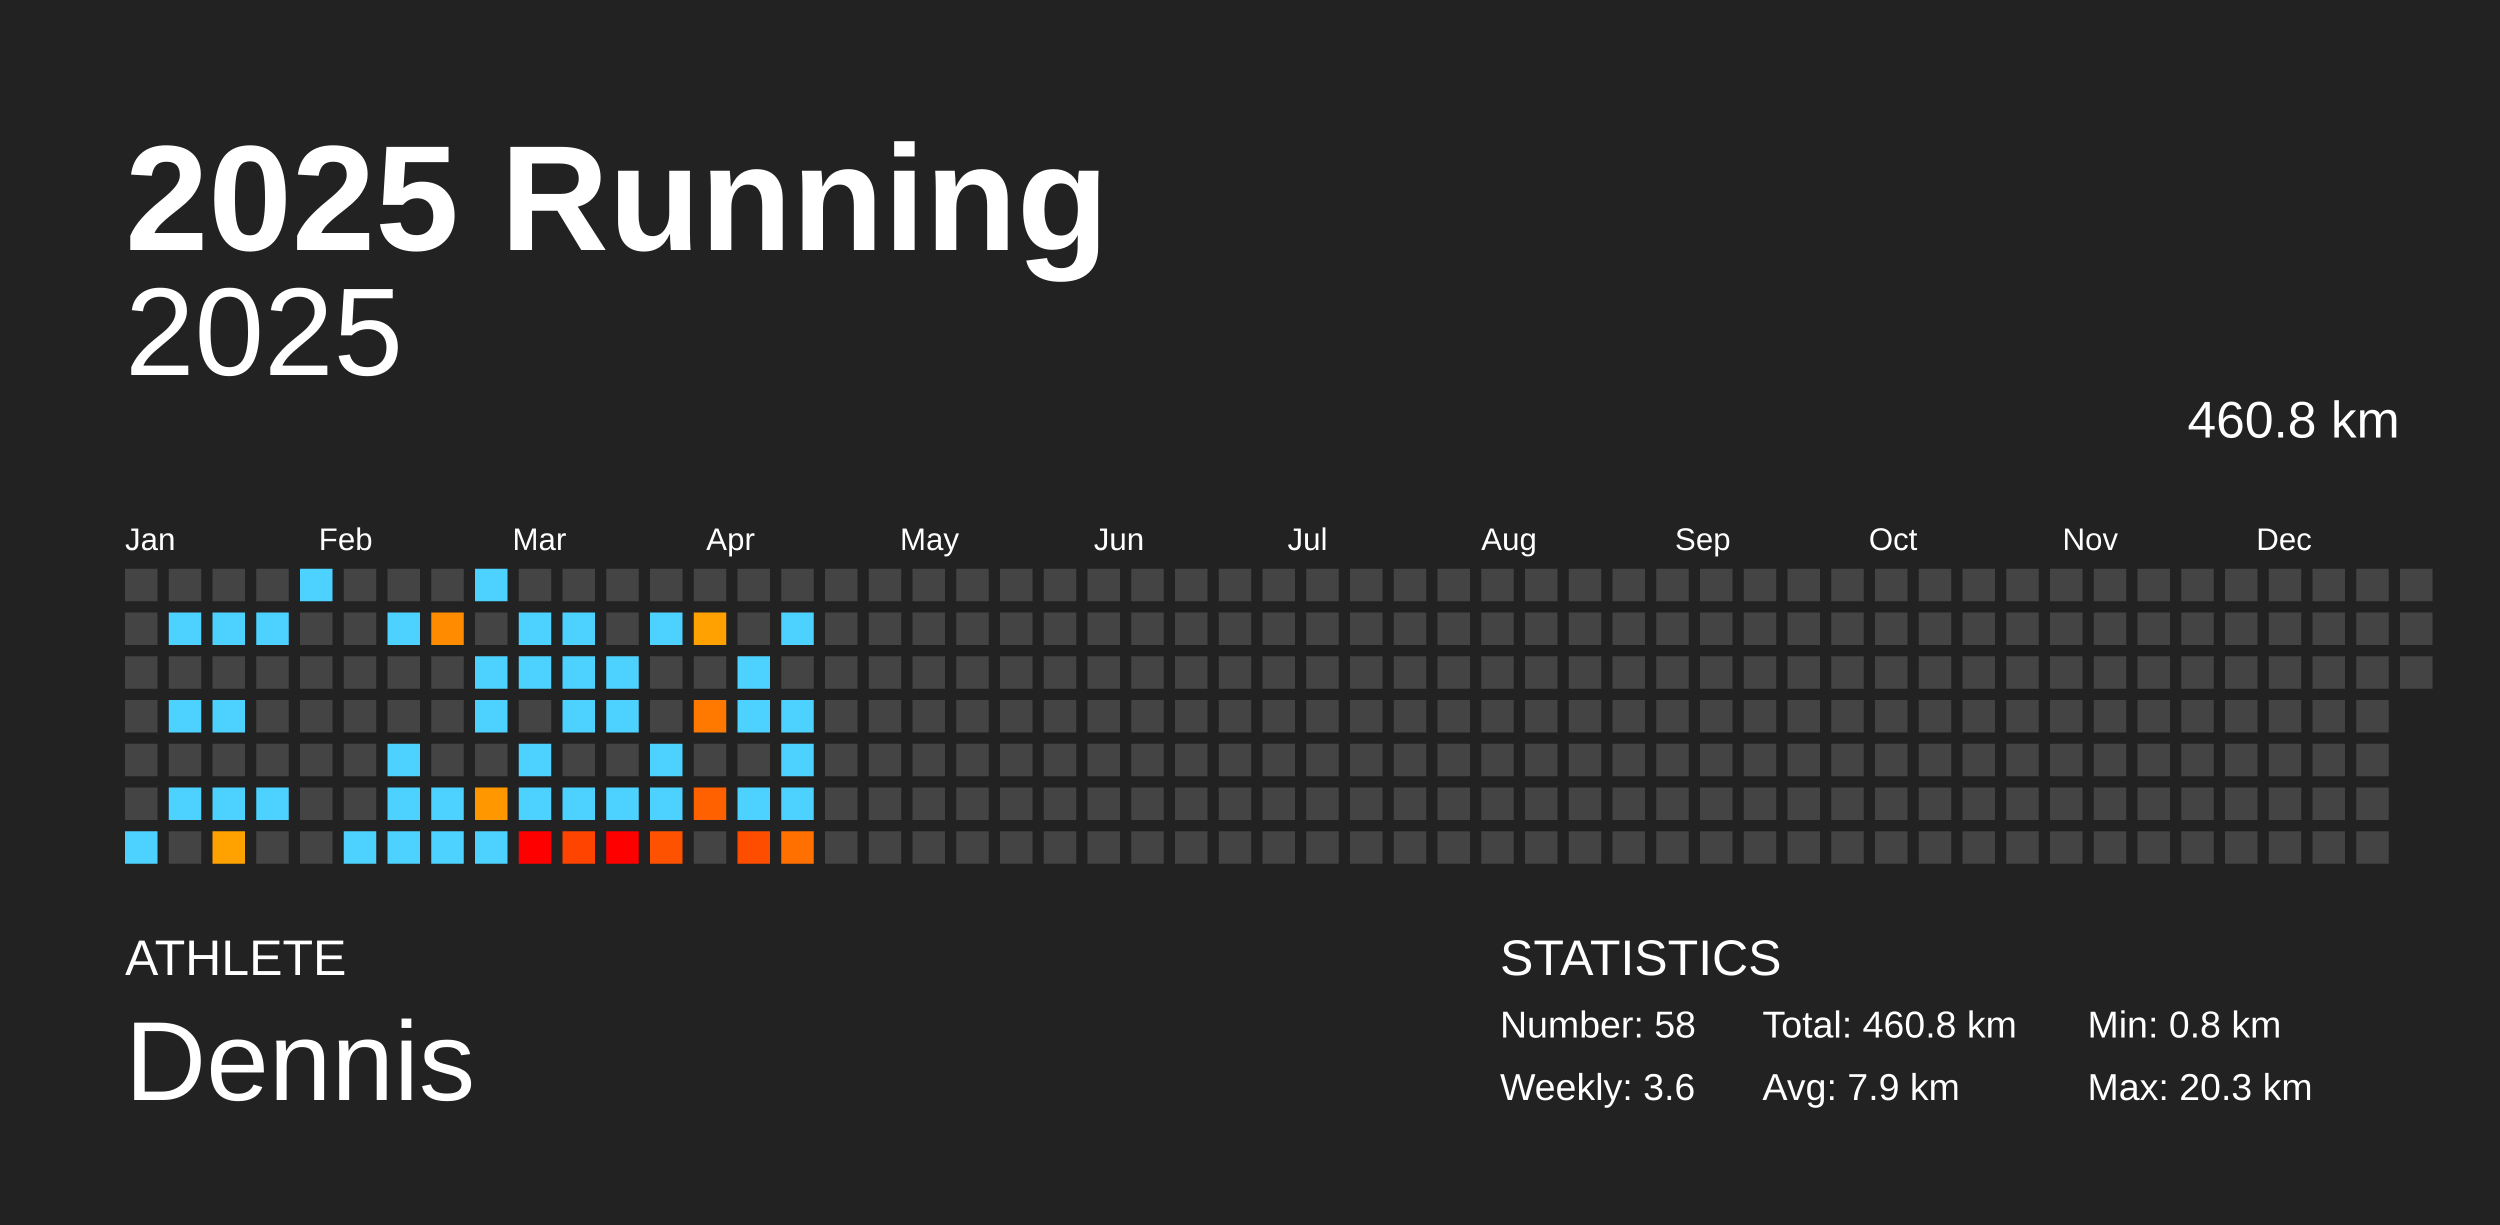
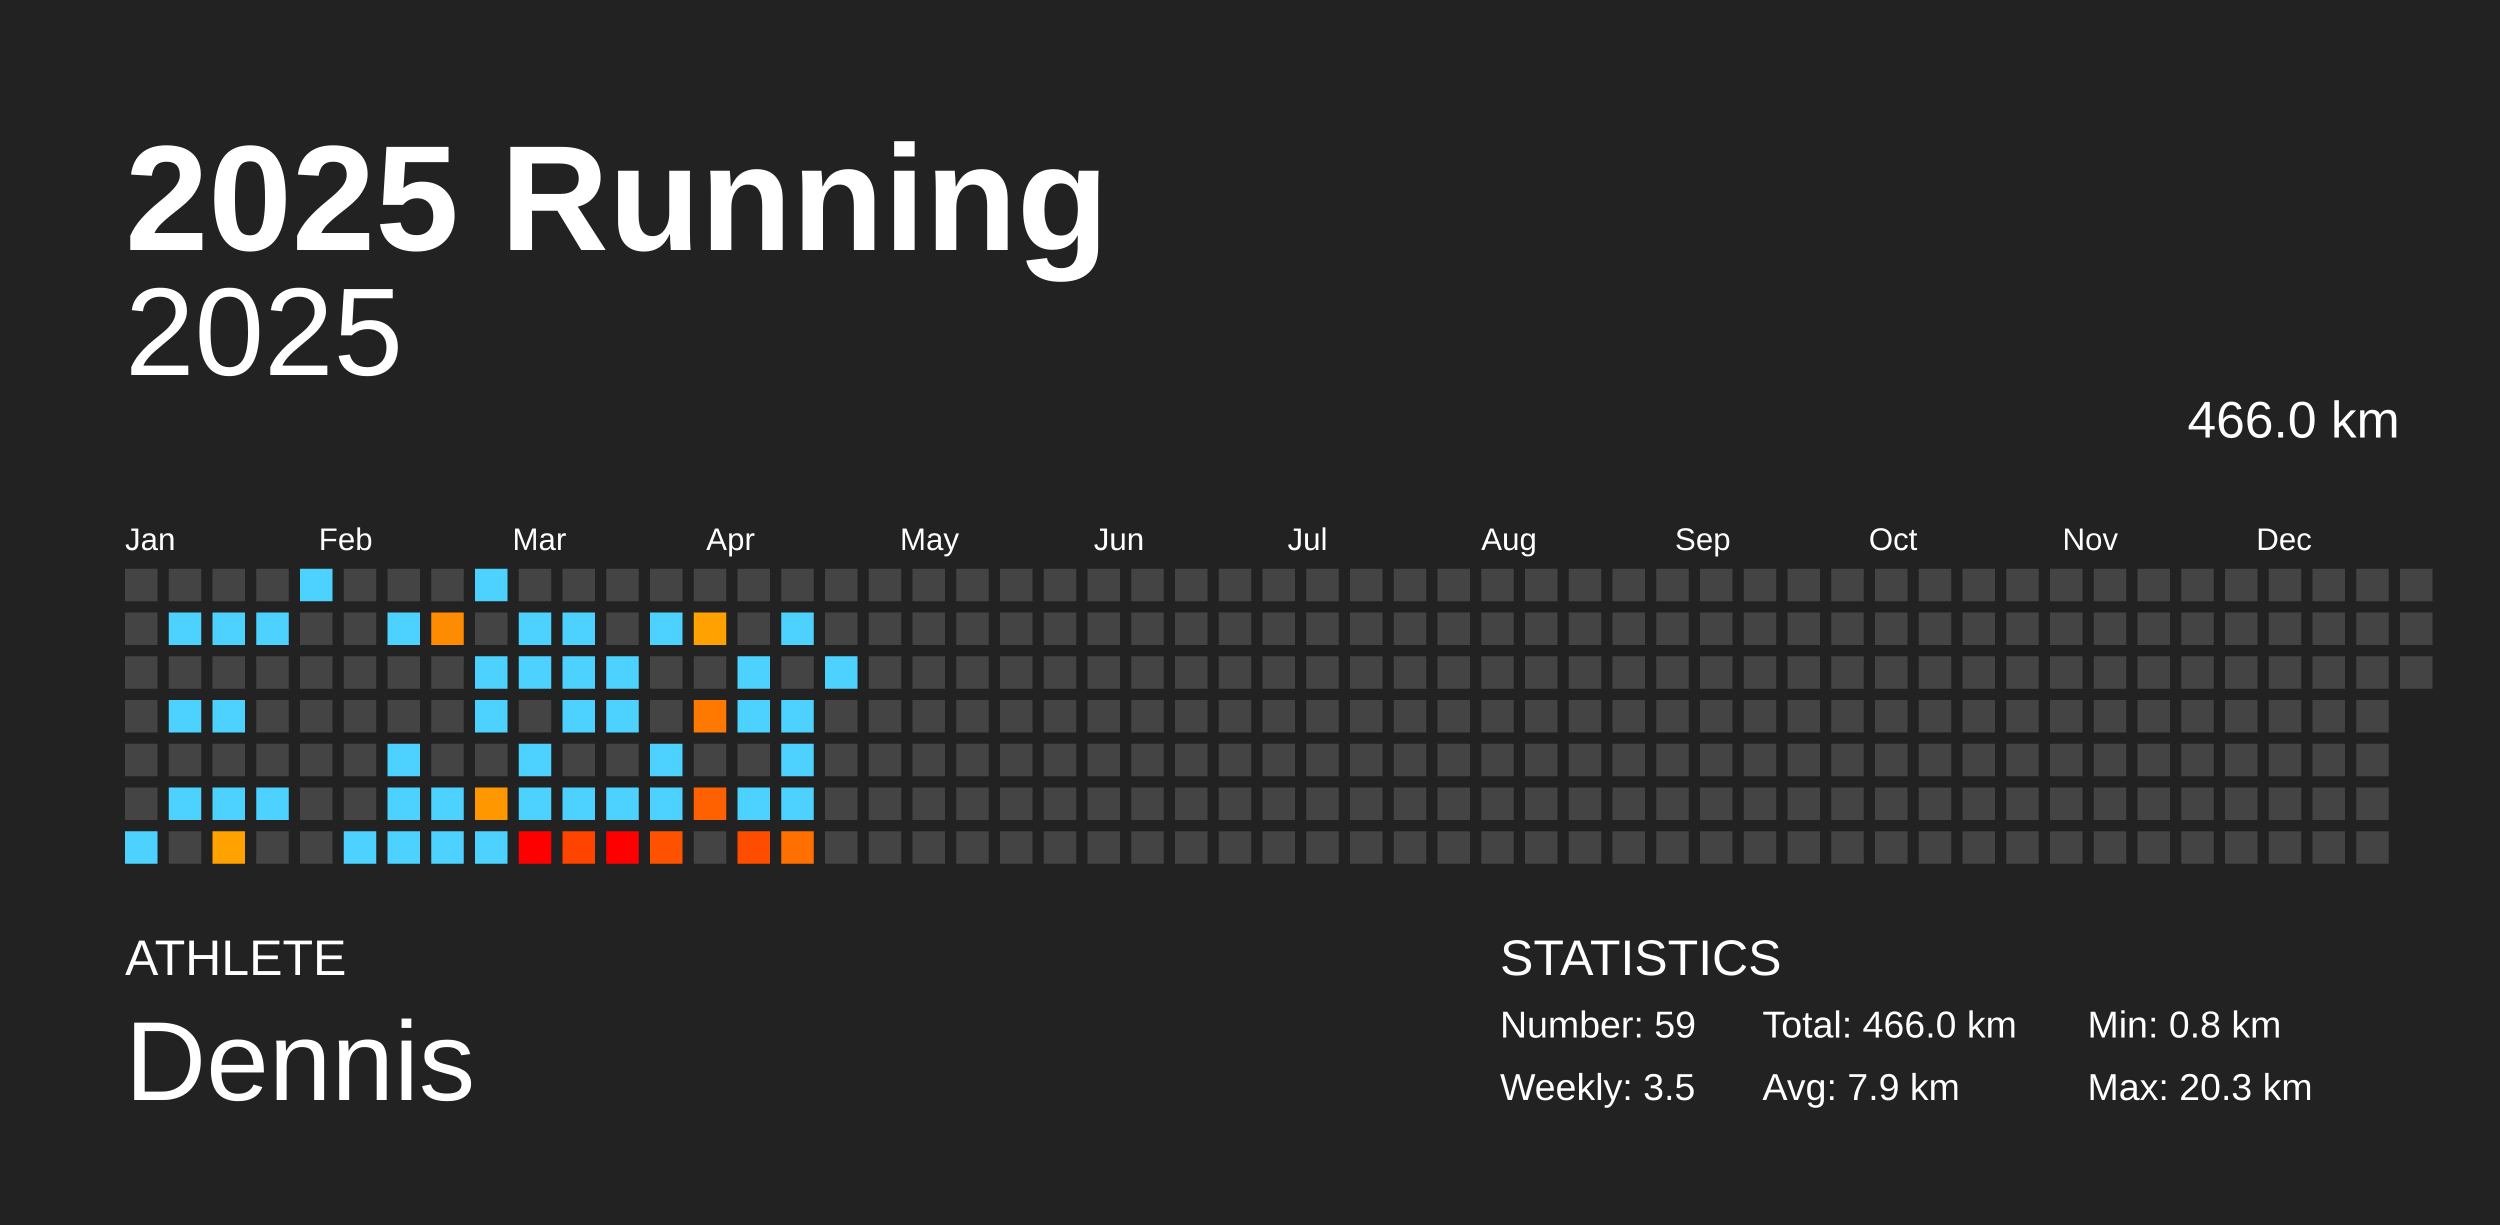
<svg xmlns="http://www.w3.org/2000/svg" baseProfile="full" height="98mm" version="1.1" viewBox="0,0,200,98" width="200mm">
  <defs />
  <rect fill="#222222" height="98" width="200" x="0" y="0" />
  <text fill="#FFFFFF" style="font-size:12px; font-family:Arial; font-weight:bold;" x="10" y="20">2025 Running</text>
  <text fill="#FFFFFF" style="font-size:4px; font-family:Arial" x="10" y="78">ATHLETE</text>
  <text fill="#FFFFFF" style="font-size:9px; font-family:Arial" x="10" y="88">Dennis</text>
  <text fill="#FFFFFF" style="font-size:4px; font-family:Arial" x="120" y="78">STATISTICS</text>
-   <text fill="#FFFFFF" style="font-size:3px; font-family:Arial" x="120" y="83">Number: 58</text>
-   <text fill="#FFFFFF" style="font-size:3px; font-family:Arial" x="120" y="88">Weekly: 3.6</text>
-   <text fill="#FFFFFF" style="font-size:3px; font-family:Arial" x="141" y="83">Total: 460.8 km</text>
+   <text fill="#FFFFFF" style="font-size:3px; font-family:Arial" x="120" y="83">Number: 59</text>
+   <text fill="#FFFFFF" style="font-size:3px; font-family:Arial" x="120" y="88">Weekly: 3.5</text>
+   <text fill="#FFFFFF" style="font-size:3px; font-family:Arial" x="141" y="83">Total: 466.0 km</text>
  <text fill="#FFFFFF" style="font-size:3px; font-family:Arial" x="141" y="88">Avg: 7.9 km</text>
  <text fill="#FFFFFF" style="font-size:3px; font-family:Arial" x="167" y="83">Min: 0.8 km</text>
  <text fill="#FFFFFF" style="font-size:3px; font-family:Arial" x="167" y="88">Max: 20.3 km</text>
  <text alignment-baseline="hanging" fill="#FFFFFF" style="font-size:10.0px; font-family:Arial;" x="10" y="30">2025</text>
-   <text alignment-baseline="hanging" fill="#FFFFFF" style="font-size:4.125px; font-family:Arial;" x="175" y="35">460.8 km</text>
+   <text alignment-baseline="hanging" fill="#FFFFFF" style="font-size:4.125px; font-family:Arial;" x="175" y="35">466.0 km</text>
  <text fill="#FFFFFF" style="font-size:2.5px; font-family:Arial" x="10.0" y="44">Jan</text>
  <text fill="#FFFFFF" style="font-size:2.5px; font-family:Arial" x="25.5" y="44">Feb</text>
  <text fill="#FFFFFF" style="font-size:2.5px; font-family:Arial" x="41.0" y="44">Mar</text>
  <text fill="#FFFFFF" style="font-size:2.5px; font-family:Arial" x="56.5" y="44">Apr</text>
  <text fill="#FFFFFF" style="font-size:2.5px; font-family:Arial" x="72.0" y="44">May</text>
  <text fill="#FFFFFF" style="font-size:2.5px; font-family:Arial" x="87.5" y="44">Jun</text>
  <text fill="#FFFFFF" style="font-size:2.5px; font-family:Arial" x="103.0" y="44">Jul</text>
  <text fill="#FFFFFF" style="font-size:2.5px; font-family:Arial" x="118.5" y="44">Aug</text>
  <text fill="#FFFFFF" style="font-size:2.5px; font-family:Arial" x="134.0" y="44">Sep</text>
  <text fill="#FFFFFF" style="font-size:2.5px; font-family:Arial" x="149.5" y="44">Oct</text>
  <text fill="#FFFFFF" style="font-size:2.5px; font-family:Arial" x="165.0" y="44">Nov</text>
  <text fill="#FFFFFF" style="font-size:2.5px; font-family:Arial" x="180.5" y="44">Dec</text>
  <rect fill="#444444" height="2.6" width="2.6" x="10.0" y="45.5" />
  <rect fill="#444444" height="2.6" width="2.6" x="10.0" y="49.0" />
  <rect fill="#444444" height="2.6" width="2.6" x="10.0" y="52.5" />
  <rect fill="#444444" height="2.6" width="2.6" x="10.0" y="56.0" />
  <rect fill="#444444" height="2.6" width="2.6" x="10.0" y="59.5" />
  <rect fill="#444444" height="2.6" width="2.6" x="10.0" y="63.0" />
  <rect fill="#4dd2ff" height="2.6" width="2.6" x="10.0" y="66.5" />
  <rect fill="#444444" height="2.6" width="2.6" x="13.5" y="45.5" />
  <rect fill="#4dd2ff" height="2.6" width="2.6" x="13.5" y="49.0" />
  <rect fill="#444444" height="2.6" width="2.6" x="13.5" y="52.5" />
  <rect fill="#4dd2ff" height="2.6" width="2.6" x="13.5" y="56.0" />
  <rect fill="#444444" height="2.6" width="2.6" x="13.5" y="59.5" />
  <rect fill="#4dd2ff" height="2.6" width="2.6" x="13.5" y="63.0" />
  <rect fill="#444444" height="2.6" width="2.6" x="13.5" y="66.5" />
  <rect fill="#444444" height="2.6" width="2.6" x="17.0" y="45.5" />
  <rect fill="#4dd2ff" height="2.6" width="2.6" x="17.0" y="49.0" />
  <rect fill="#444444" height="2.6" width="2.6" x="17.0" y="52.5" />
  <rect fill="#4dd2ff" height="2.6" width="2.6" x="17.0" y="56.0" />
  <rect fill="#444444" height="2.6" width="2.6" x="17.0" y="59.5" />
  <rect fill="#4dd2ff" height="2.6" width="2.6" x="17.0" y="63.0" />
  <rect fill="#ffa200" height="2.6" width="2.6" x="17.0" y="66.5" />
  <rect fill="#444444" height="2.6" width="2.6" x="20.5" y="45.5" />
  <rect fill="#4dd2ff" height="2.6" width="2.6" x="20.5" y="49.0" />
  <rect fill="#444444" height="2.6" width="2.6" x="20.5" y="52.5" />
  <rect fill="#444444" height="2.6" width="2.6" x="20.5" y="56.0" />
  <rect fill="#444444" height="2.6" width="2.6" x="20.5" y="59.5" />
  <rect fill="#4dd2ff" height="2.6" width="2.6" x="20.5" y="63.0" />
  <rect fill="#444444" height="2.6" width="2.6" x="20.5" y="66.5" />
  <rect fill="#4dd2ff" height="2.6" width="2.6" x="24.0" y="45.5" />
  <rect fill="#444444" height="2.6" width="2.6" x="24.0" y="49.0" />
  <rect fill="#444444" height="2.6" width="2.6" x="24.0" y="52.5" />
  <rect fill="#444444" height="2.6" width="2.6" x="24.0" y="56.0" />
  <rect fill="#444444" height="2.6" width="2.6" x="24.0" y="59.5" />
  <rect fill="#444444" height="2.6" width="2.6" x="24.0" y="63.0" />
  <rect fill="#444444" height="2.6" width="2.6" x="24.0" y="66.5" />
  <rect fill="#444444" height="2.6" width="2.6" x="27.5" y="45.5" />
  <rect fill="#444444" height="2.6" width="2.6" x="27.5" y="49.0" />
  <rect fill="#444444" height="2.6" width="2.6" x="27.5" y="52.5" />
  <rect fill="#444444" height="2.6" width="2.6" x="27.5" y="56.0" />
  <rect fill="#444444" height="2.6" width="2.6" x="27.5" y="59.5" />
  <rect fill="#444444" height="2.6" width="2.6" x="27.5" y="63.0" />
  <rect fill="#4dd2ff" height="2.6" width="2.6" x="27.5" y="66.5" />
  <rect fill="#444444" height="2.6" width="2.6" x="31.0" y="45.5" />
  <rect fill="#4dd2ff" height="2.6" width="2.6" x="31.0" y="49.0" />
  <rect fill="#444444" height="2.6" width="2.6" x="31.0" y="52.5" />
  <rect fill="#444444" height="2.6" width="2.6" x="31.0" y="56.0" />
  <rect fill="#4dd2ff" height="2.6" width="2.6" x="31.0" y="59.5" />
  <rect fill="#4dd2ff" height="2.6" width="2.6" x="31.0" y="63.0" />
  <rect fill="#4dd2ff" height="2.6" width="2.6" x="31.0" y="66.5" />
  <rect fill="#444444" height="2.6" width="2.6" x="34.5" y="45.5" />
  <rect fill="#ff8c00" height="2.6" width="2.6" x="34.5" y="49.0" />
  <rect fill="#444444" height="2.6" width="2.6" x="34.5" y="52.5" />
  <rect fill="#444444" height="2.6" width="2.6" x="34.5" y="56.0" />
  <rect fill="#444444" height="2.6" width="2.6" x="34.5" y="59.5" />
  <rect fill="#4dd2ff" height="2.6" width="2.6" x="34.5" y="63.0" />
  <rect fill="#4dd2ff" height="2.6" width="2.6" x="34.5" y="66.5" />
  <rect fill="#4dd2ff" height="2.6" width="2.6" x="38.0" y="45.5" />
  <rect fill="#444444" height="2.6" width="2.6" x="38.0" y="49.0" />
  <rect fill="#4dd2ff" height="2.6" width="2.6" x="38.0" y="52.5" />
  <rect fill="#4dd2ff" height="2.6" width="2.6" x="38.0" y="56.0" />
  <rect fill="#444444" height="2.6" width="2.6" x="38.0" y="59.5" />
  <rect fill="#ff9700" height="2.6" width="2.6" x="38.0" y="63.0" />
  <rect fill="#4dd2ff" height="2.6" width="2.6" x="38.0" y="66.5" />
  <rect fill="#444444" height="2.6" width="2.6" x="41.5" y="45.5" />
  <rect fill="#4dd2ff" height="2.6" width="2.6" x="41.5" y="49.0" />
  <rect fill="#4dd2ff" height="2.6" width="2.6" x="41.5" y="52.5" />
  <rect fill="#444444" height="2.6" width="2.6" x="41.5" y="56.0" />
  <rect fill="#4dd2ff" height="2.6" width="2.6" x="41.5" y="59.5" />
  <rect fill="#4dd2ff" height="2.6" width="2.6" x="41.5" y="63.0" />
  <rect fill="red" height="2.6" width="2.6" x="41.5" y="66.5" />
  <rect fill="#444444" height="2.6" width="2.6" x="45.0" y="45.5" />
  <rect fill="#4dd2ff" height="2.6" width="2.6" x="45.0" y="49.0" />
  <rect fill="#4dd2ff" height="2.6" width="2.6" x="45.0" y="52.5" />
  <rect fill="#4dd2ff" height="2.6" width="2.6" x="45.0" y="56.0" />
  <rect fill="#444444" height="2.6" width="2.6" x="45.0" y="59.5" />
  <rect fill="#4dd2ff" height="2.6" width="2.6" x="45.0" y="63.0" />
  <rect fill="#ff4400" height="2.6" width="2.6" x="45.0" y="66.5" />
  <rect fill="#444444" height="2.6" width="2.6" x="48.5" y="45.5" />
  <rect fill="#444444" height="2.6" width="2.6" x="48.5" y="49.0" />
  <rect fill="#4dd2ff" height="2.6" width="2.6" x="48.5" y="52.5" />
  <rect fill="#4dd2ff" height="2.6" width="2.6" x="48.5" y="56.0" />
  <rect fill="#444444" height="2.6" width="2.6" x="48.5" y="59.5" />
  <rect fill="#4dd2ff" height="2.6" width="2.6" x="48.5" y="63.0" />
  <rect fill="red" height="2.6" width="2.6" x="48.5" y="66.5" />
  <rect fill="#444444" height="2.6" width="2.6" x="52.0" y="45.5" />
  <rect fill="#4dd2ff" height="2.6" width="2.6" x="52.0" y="49.0" />
  <rect fill="#444444" height="2.6" width="2.6" x="52.0" y="52.5" />
  <rect fill="#444444" height="2.6" width="2.6" x="52.0" y="56.0" />
  <rect fill="#4dd2ff" height="2.6" width="2.6" x="52.0" y="59.5" />
  <rect fill="#4dd2ff" height="2.6" width="2.6" x="52.0" y="63.0" />
  <rect fill="#ff5200" height="2.6" width="2.6" x="52.0" y="66.5" />
  <rect fill="#444444" height="2.6" width="2.6" x="55.5" y="45.5" />
  <rect fill="#ffa100" height="2.6" width="2.6" x="55.5" y="49.0" />
  <rect fill="#444444" height="2.6" width="2.6" x="55.5" y="52.5" />
  <rect fill="#ff7900" height="2.6" width="2.6" x="55.5" y="56.0" />
  <rect fill="#444444" height="2.6" width="2.6" x="55.5" y="59.5" />
  <rect fill="#ff6000" height="2.6" width="2.6" x="55.5" y="63.0" />
  <rect fill="#444444" height="2.6" width="2.6" x="55.5" y="66.5" />
  <rect fill="#444444" height="2.6" width="2.6" x="59.0" y="45.5" />
  <rect fill="#444444" height="2.6" width="2.6" x="59.0" y="49.0" />
  <rect fill="#4dd2ff" height="2.6" width="2.6" x="59.0" y="52.5" />
  <rect fill="#4dd2ff" height="2.6" width="2.6" x="59.0" y="56.0" />
  <rect fill="#444444" height="2.6" width="2.6" x="59.0" y="59.5" />
  <rect fill="#4dd2ff" height="2.6" width="2.6" x="59.0" y="63.0" />
  <rect fill="#ff4d00" height="2.6" width="2.6" x="59.0" y="66.5" />
  <rect fill="#444444" height="2.6" width="2.6" x="62.5" y="45.5" />
  <rect fill="#4dd2ff" height="2.6" width="2.6" x="62.5" y="49.0" />
  <rect fill="#444444" height="2.6" width="2.6" x="62.5" y="52.5" />
  <rect fill="#4dd2ff" height="2.6" width="2.6" x="62.5" y="56.0" />
  <rect fill="#4dd2ff" height="2.6" width="2.6" x="62.5" y="59.5" />
  <rect fill="#4dd2ff" height="2.6" width="2.6" x="62.5" y="63.0" />
  <rect fill="#ff7000" height="2.6" width="2.6" x="62.5" y="66.5" />
  <rect fill="#444444" height="2.6" width="2.6" x="66.0" y="45.5" />
  <rect fill="#444444" height="2.6" width="2.6" x="66.0" y="49.0" />
-   <rect fill="#444444" height="2.6" width="2.6" x="66.0" y="52.5" />
+   <rect fill="#4dd2ff" height="2.6" width="2.6" x="66.0" y="52.5" />
  <rect fill="#444444" height="2.6" width="2.6" x="66.0" y="56.0" />
  <rect fill="#444444" height="2.6" width="2.6" x="66.0" y="59.5" />
  <rect fill="#444444" height="2.6" width="2.6" x="66.0" y="63.0" />
  <rect fill="#444444" height="2.6" width="2.6" x="66.0" y="66.5" />
  <rect fill="#444444" height="2.6" width="2.6" x="69.5" y="45.5" />
  <rect fill="#444444" height="2.6" width="2.6" x="69.5" y="49.0" />
  <rect fill="#444444" height="2.6" width="2.6" x="69.5" y="52.5" />
  <rect fill="#444444" height="2.6" width="2.6" x="69.5" y="56.0" />
  <rect fill="#444444" height="2.6" width="2.6" x="69.5" y="59.5" />
  <rect fill="#444444" height="2.6" width="2.6" x="69.5" y="63.0" />
  <rect fill="#444444" height="2.6" width="2.6" x="69.5" y="66.5" />
  <rect fill="#444444" height="2.6" width="2.6" x="73.0" y="45.5" />
  <rect fill="#444444" height="2.6" width="2.6" x="73.0" y="49.0" />
  <rect fill="#444444" height="2.6" width="2.6" x="73.0" y="52.5" />
  <rect fill="#444444" height="2.6" width="2.6" x="73.0" y="56.0" />
  <rect fill="#444444" height="2.6" width="2.6" x="73.0" y="59.5" />
  <rect fill="#444444" height="2.6" width="2.6" x="73.0" y="63.0" />
  <rect fill="#444444" height="2.6" width="2.6" x="73.0" y="66.5" />
  <rect fill="#444444" height="2.6" width="2.6" x="76.5" y="45.5" />
  <rect fill="#444444" height="2.6" width="2.6" x="76.5" y="49.0" />
  <rect fill="#444444" height="2.6" width="2.6" x="76.5" y="52.5" />
  <rect fill="#444444" height="2.6" width="2.6" x="76.5" y="56.0" />
  <rect fill="#444444" height="2.6" width="2.6" x="76.5" y="59.5" />
  <rect fill="#444444" height="2.6" width="2.6" x="76.5" y="63.0" />
  <rect fill="#444444" height="2.6" width="2.6" x="76.5" y="66.5" />
  <rect fill="#444444" height="2.6" width="2.6" x="80.0" y="45.5" />
  <rect fill="#444444" height="2.6" width="2.6" x="80.0" y="49.0" />
  <rect fill="#444444" height="2.6" width="2.6" x="80.0" y="52.5" />
  <rect fill="#444444" height="2.6" width="2.6" x="80.0" y="56.0" />
  <rect fill="#444444" height="2.6" width="2.6" x="80.0" y="59.5" />
  <rect fill="#444444" height="2.6" width="2.6" x="80.0" y="63.0" />
  <rect fill="#444444" height="2.6" width="2.6" x="80.0" y="66.5" />
  <rect fill="#444444" height="2.6" width="2.6" x="83.5" y="45.5" />
  <rect fill="#444444" height="2.6" width="2.6" x="83.5" y="49.0" />
  <rect fill="#444444" height="2.6" width="2.6" x="83.5" y="52.5" />
  <rect fill="#444444" height="2.6" width="2.6" x="83.5" y="56.0" />
  <rect fill="#444444" height="2.6" width="2.6" x="83.5" y="59.5" />
  <rect fill="#444444" height="2.6" width="2.6" x="83.5" y="63.0" />
  <rect fill="#444444" height="2.6" width="2.6" x="83.5" y="66.5" />
  <rect fill="#444444" height="2.6" width="2.6" x="87.0" y="45.5" />
  <rect fill="#444444" height="2.6" width="2.6" x="87.0" y="49.0" />
  <rect fill="#444444" height="2.6" width="2.6" x="87.0" y="52.5" />
  <rect fill="#444444" height="2.6" width="2.6" x="87.0" y="56.0" />
  <rect fill="#444444" height="2.6" width="2.6" x="87.0" y="59.5" />
  <rect fill="#444444" height="2.6" width="2.6" x="87.0" y="63.0" />
  <rect fill="#444444" height="2.6" width="2.6" x="87.0" y="66.5" />
  <rect fill="#444444" height="2.6" width="2.6" x="90.5" y="45.5" />
  <rect fill="#444444" height="2.6" width="2.6" x="90.5" y="49.0" />
  <rect fill="#444444" height="2.6" width="2.6" x="90.5" y="52.5" />
  <rect fill="#444444" height="2.6" width="2.6" x="90.5" y="56.0" />
  <rect fill="#444444" height="2.6" width="2.6" x="90.5" y="59.5" />
  <rect fill="#444444" height="2.6" width="2.6" x="90.5" y="63.0" />
  <rect fill="#444444" height="2.6" width="2.6" x="90.5" y="66.5" />
  <rect fill="#444444" height="2.6" width="2.6" x="94.0" y="45.5" />
  <rect fill="#444444" height="2.6" width="2.6" x="94.0" y="49.0" />
  <rect fill="#444444" height="2.6" width="2.6" x="94.0" y="52.5" />
  <rect fill="#444444" height="2.6" width="2.6" x="94.0" y="56.0" />
  <rect fill="#444444" height="2.6" width="2.6" x="94.0" y="59.5" />
  <rect fill="#444444" height="2.6" width="2.6" x="94.0" y="63.0" />
  <rect fill="#444444" height="2.6" width="2.6" x="94.0" y="66.5" />
  <rect fill="#444444" height="2.6" width="2.6" x="97.5" y="45.5" />
  <rect fill="#444444" height="2.6" width="2.6" x="97.5" y="49.0" />
  <rect fill="#444444" height="2.6" width="2.6" x="97.5" y="52.5" />
  <rect fill="#444444" height="2.6" width="2.6" x="97.5" y="56.0" />
  <rect fill="#444444" height="2.6" width="2.6" x="97.5" y="59.5" />
  <rect fill="#444444" height="2.6" width="2.6" x="97.5" y="63.0" />
  <rect fill="#444444" height="2.6" width="2.6" x="97.5" y="66.5" />
  <rect fill="#444444" height="2.6" width="2.6" x="101.0" y="45.5" />
  <rect fill="#444444" height="2.6" width="2.6" x="101.0" y="49.0" />
  <rect fill="#444444" height="2.6" width="2.6" x="101.0" y="52.5" />
  <rect fill="#444444" height="2.6" width="2.6" x="101.0" y="56.0" />
  <rect fill="#444444" height="2.6" width="2.6" x="101.0" y="59.5" />
  <rect fill="#444444" height="2.6" width="2.6" x="101.0" y="63.0" />
  <rect fill="#444444" height="2.6" width="2.6" x="101.0" y="66.5" />
  <rect fill="#444444" height="2.6" width="2.6" x="104.5" y="45.5" />
  <rect fill="#444444" height="2.6" width="2.6" x="104.5" y="49.0" />
  <rect fill="#444444" height="2.6" width="2.6" x="104.5" y="52.5" />
  <rect fill="#444444" height="2.6" width="2.6" x="104.5" y="56.0" />
  <rect fill="#444444" height="2.6" width="2.6" x="104.5" y="59.5" />
  <rect fill="#444444" height="2.6" width="2.6" x="104.5" y="63.0" />
  <rect fill="#444444" height="2.6" width="2.6" x="104.5" y="66.5" />
  <rect fill="#444444" height="2.6" width="2.6" x="108.0" y="45.5" />
  <rect fill="#444444" height="2.6" width="2.6" x="108.0" y="49.0" />
  <rect fill="#444444" height="2.6" width="2.6" x="108.0" y="52.5" />
  <rect fill="#444444" height="2.6" width="2.6" x="108.0" y="56.0" />
  <rect fill="#444444" height="2.6" width="2.6" x="108.0" y="59.5" />
  <rect fill="#444444" height="2.6" width="2.6" x="108.0" y="63.0" />
  <rect fill="#444444" height="2.6" width="2.6" x="108.0" y="66.5" />
  <rect fill="#444444" height="2.6" width="2.6" x="111.5" y="45.5" />
  <rect fill="#444444" height="2.6" width="2.6" x="111.5" y="49.0" />
  <rect fill="#444444" height="2.6" width="2.6" x="111.5" y="52.5" />
  <rect fill="#444444" height="2.6" width="2.6" x="111.5" y="56.0" />
  <rect fill="#444444" height="2.6" width="2.6" x="111.5" y="59.5" />
  <rect fill="#444444" height="2.6" width="2.6" x="111.5" y="63.0" />
  <rect fill="#444444" height="2.6" width="2.6" x="111.5" y="66.5" />
  <rect fill="#444444" height="2.6" width="2.6" x="115.0" y="45.5" />
  <rect fill="#444444" height="2.6" width="2.6" x="115.0" y="49.0" />
  <rect fill="#444444" height="2.6" width="2.6" x="115.0" y="52.5" />
  <rect fill="#444444" height="2.6" width="2.6" x="115.0" y="56.0" />
  <rect fill="#444444" height="2.6" width="2.6" x="115.0" y="59.5" />
  <rect fill="#444444" height="2.6" width="2.6" x="115.0" y="63.0" />
  <rect fill="#444444" height="2.6" width="2.6" x="115.0" y="66.5" />
  <rect fill="#444444" height="2.6" width="2.6" x="118.5" y="45.5" />
  <rect fill="#444444" height="2.6" width="2.6" x="118.5" y="49.0" />
  <rect fill="#444444" height="2.6" width="2.6" x="118.5" y="52.5" />
  <rect fill="#444444" height="2.6" width="2.6" x="118.5" y="56.0" />
  <rect fill="#444444" height="2.6" width="2.6" x="118.5" y="59.5" />
  <rect fill="#444444" height="2.6" width="2.6" x="118.5" y="63.0" />
  <rect fill="#444444" height="2.6" width="2.6" x="118.5" y="66.5" />
  <rect fill="#444444" height="2.6" width="2.6" x="122.0" y="45.5" />
  <rect fill="#444444" height="2.6" width="2.6" x="122.0" y="49.0" />
  <rect fill="#444444" height="2.6" width="2.6" x="122.0" y="52.5" />
  <rect fill="#444444" height="2.6" width="2.6" x="122.0" y="56.0" />
  <rect fill="#444444" height="2.6" width="2.6" x="122.0" y="59.5" />
  <rect fill="#444444" height="2.6" width="2.6" x="122.0" y="63.0" />
  <rect fill="#444444" height="2.6" width="2.6" x="122.0" y="66.5" />
  <rect fill="#444444" height="2.6" width="2.6" x="125.5" y="45.5" />
  <rect fill="#444444" height="2.6" width="2.6" x="125.5" y="49.0" />
  <rect fill="#444444" height="2.6" width="2.6" x="125.5" y="52.5" />
  <rect fill="#444444" height="2.6" width="2.6" x="125.5" y="56.0" />
  <rect fill="#444444" height="2.6" width="2.6" x="125.5" y="59.5" />
  <rect fill="#444444" height="2.6" width="2.6" x="125.5" y="63.0" />
  <rect fill="#444444" height="2.6" width="2.6" x="125.5" y="66.5" />
  <rect fill="#444444" height="2.6" width="2.6" x="129.0" y="45.5" />
  <rect fill="#444444" height="2.6" width="2.6" x="129.0" y="49.0" />
  <rect fill="#444444" height="2.6" width="2.6" x="129.0" y="52.5" />
  <rect fill="#444444" height="2.6" width="2.6" x="129.0" y="56.0" />
  <rect fill="#444444" height="2.6" width="2.6" x="129.0" y="59.5" />
  <rect fill="#444444" height="2.6" width="2.6" x="129.0" y="63.0" />
  <rect fill="#444444" height="2.6" width="2.6" x="129.0" y="66.5" />
  <rect fill="#444444" height="2.6" width="2.6" x="132.5" y="45.5" />
  <rect fill="#444444" height="2.6" width="2.6" x="132.5" y="49.0" />
  <rect fill="#444444" height="2.6" width="2.6" x="132.5" y="52.5" />
  <rect fill="#444444" height="2.6" width="2.6" x="132.5" y="56.0" />
  <rect fill="#444444" height="2.6" width="2.6" x="132.5" y="59.5" />
  <rect fill="#444444" height="2.6" width="2.6" x="132.5" y="63.0" />
  <rect fill="#444444" height="2.6" width="2.6" x="132.5" y="66.5" />
  <rect fill="#444444" height="2.6" width="2.6" x="136.0" y="45.5" />
  <rect fill="#444444" height="2.6" width="2.6" x="136.0" y="49.0" />
  <rect fill="#444444" height="2.6" width="2.6" x="136.0" y="52.5" />
  <rect fill="#444444" height="2.6" width="2.6" x="136.0" y="56.0" />
  <rect fill="#444444" height="2.6" width="2.6" x="136.0" y="59.5" />
  <rect fill="#444444" height="2.6" width="2.6" x="136.0" y="63.0" />
  <rect fill="#444444" height="2.6" width="2.6" x="136.0" y="66.5" />
  <rect fill="#444444" height="2.6" width="2.6" x="139.5" y="45.5" />
  <rect fill="#444444" height="2.6" width="2.6" x="139.5" y="49.0" />
  <rect fill="#444444" height="2.6" width="2.6" x="139.5" y="52.5" />
  <rect fill="#444444" height="2.6" width="2.6" x="139.5" y="56.0" />
  <rect fill="#444444" height="2.6" width="2.6" x="139.5" y="59.5" />
  <rect fill="#444444" height="2.6" width="2.6" x="139.5" y="63.0" />
  <rect fill="#444444" height="2.6" width="2.6" x="139.5" y="66.5" />
  <rect fill="#444444" height="2.6" width="2.6" x="143.0" y="45.5" />
  <rect fill="#444444" height="2.6" width="2.6" x="143.0" y="49.0" />
  <rect fill="#444444" height="2.6" width="2.6" x="143.0" y="52.5" />
  <rect fill="#444444" height="2.6" width="2.6" x="143.0" y="56.0" />
  <rect fill="#444444" height="2.6" width="2.6" x="143.0" y="59.5" />
  <rect fill="#444444" height="2.6" width="2.6" x="143.0" y="63.0" />
  <rect fill="#444444" height="2.6" width="2.6" x="143.0" y="66.5" />
  <rect fill="#444444" height="2.6" width="2.6" x="146.5" y="45.5" />
  <rect fill="#444444" height="2.6" width="2.6" x="146.5" y="49.0" />
  <rect fill="#444444" height="2.6" width="2.6" x="146.5" y="52.5" />
  <rect fill="#444444" height="2.6" width="2.6" x="146.5" y="56.0" />
  <rect fill="#444444" height="2.6" width="2.6" x="146.5" y="59.5" />
  <rect fill="#444444" height="2.6" width="2.6" x="146.5" y="63.0" />
  <rect fill="#444444" height="2.6" width="2.6" x="146.5" y="66.5" />
  <rect fill="#444444" height="2.6" width="2.6" x="150.0" y="45.5" />
  <rect fill="#444444" height="2.6" width="2.6" x="150.0" y="49.0" />
  <rect fill="#444444" height="2.6" width="2.6" x="150.0" y="52.5" />
  <rect fill="#444444" height="2.6" width="2.6" x="150.0" y="56.0" />
  <rect fill="#444444" height="2.6" width="2.6" x="150.0" y="59.5" />
  <rect fill="#444444" height="2.6" width="2.6" x="150.0" y="63.0" />
  <rect fill="#444444" height="2.6" width="2.6" x="150.0" y="66.5" />
  <rect fill="#444444" height="2.6" width="2.6" x="153.5" y="45.5" />
  <rect fill="#444444" height="2.6" width="2.6" x="153.5" y="49.0" />
  <rect fill="#444444" height="2.6" width="2.6" x="153.5" y="52.5" />
  <rect fill="#444444" height="2.6" width="2.6" x="153.5" y="56.0" />
  <rect fill="#444444" height="2.6" width="2.6" x="153.5" y="59.5" />
  <rect fill="#444444" height="2.6" width="2.6" x="153.5" y="63.0" />
  <rect fill="#444444" height="2.6" width="2.6" x="153.5" y="66.5" />
  <rect fill="#444444" height="2.6" width="2.6" x="157.0" y="45.5" />
  <rect fill="#444444" height="2.6" width="2.6" x="157.0" y="49.0" />
  <rect fill="#444444" height="2.6" width="2.6" x="157.0" y="52.5" />
  <rect fill="#444444" height="2.6" width="2.6" x="157.0" y="56.0" />
  <rect fill="#444444" height="2.6" width="2.6" x="157.0" y="59.5" />
  <rect fill="#444444" height="2.6" width="2.6" x="157.0" y="63.0" />
  <rect fill="#444444" height="2.6" width="2.6" x="157.0" y="66.5" />
  <rect fill="#444444" height="2.6" width="2.6" x="160.5" y="45.5" />
  <rect fill="#444444" height="2.6" width="2.6" x="160.5" y="49.0" />
  <rect fill="#444444" height="2.6" width="2.6" x="160.5" y="52.5" />
  <rect fill="#444444" height="2.6" width="2.6" x="160.5" y="56.0" />
  <rect fill="#444444" height="2.6" width="2.6" x="160.5" y="59.5" />
  <rect fill="#444444" height="2.6" width="2.6" x="160.5" y="63.0" />
  <rect fill="#444444" height="2.6" width="2.6" x="160.5" y="66.5" />
  <rect fill="#444444" height="2.6" width="2.6" x="164.0" y="45.5" />
  <rect fill="#444444" height="2.6" width="2.6" x="164.0" y="49.0" />
  <rect fill="#444444" height="2.6" width="2.6" x="164.0" y="52.5" />
  <rect fill="#444444" height="2.6" width="2.6" x="164.0" y="56.0" />
  <rect fill="#444444" height="2.6" width="2.6" x="164.0" y="59.5" />
  <rect fill="#444444" height="2.6" width="2.6" x="164.0" y="63.0" />
  <rect fill="#444444" height="2.6" width="2.6" x="164.0" y="66.5" />
  <rect fill="#444444" height="2.6" width="2.6" x="167.5" y="45.5" />
  <rect fill="#444444" height="2.6" width="2.6" x="167.5" y="49.0" />
  <rect fill="#444444" height="2.6" width="2.6" x="167.5" y="52.5" />
  <rect fill="#444444" height="2.6" width="2.6" x="167.5" y="56.0" />
  <rect fill="#444444" height="2.6" width="2.6" x="167.5" y="59.5" />
  <rect fill="#444444" height="2.6" width="2.6" x="167.5" y="63.0" />
  <rect fill="#444444" height="2.6" width="2.6" x="167.5" y="66.5" />
  <rect fill="#444444" height="2.6" width="2.6" x="171.0" y="45.5" />
  <rect fill="#444444" height="2.6" width="2.6" x="171.0" y="49.0" />
  <rect fill="#444444" height="2.6" width="2.6" x="171.0" y="52.5" />
  <rect fill="#444444" height="2.6" width="2.6" x="171.0" y="56.0" />
  <rect fill="#444444" height="2.6" width="2.6" x="171.0" y="59.5" />
  <rect fill="#444444" height="2.6" width="2.6" x="171.0" y="63.0" />
  <rect fill="#444444" height="2.6" width="2.6" x="171.0" y="66.5" />
  <rect fill="#444444" height="2.6" width="2.6" x="174.5" y="45.5" />
  <rect fill="#444444" height="2.6" width="2.6" x="174.5" y="49.0" />
  <rect fill="#444444" height="2.6" width="2.6" x="174.5" y="52.5" />
  <rect fill="#444444" height="2.6" width="2.6" x="174.5" y="56.0" />
  <rect fill="#444444" height="2.6" width="2.6" x="174.5" y="59.5" />
  <rect fill="#444444" height="2.6" width="2.6" x="174.5" y="63.0" />
  <rect fill="#444444" height="2.6" width="2.6" x="174.5" y="66.5" />
  <rect fill="#444444" height="2.6" width="2.6" x="178.0" y="45.5" />
  <rect fill="#444444" height="2.6" width="2.6" x="178.0" y="49.0" />
  <rect fill="#444444" height="2.6" width="2.6" x="178.0" y="52.5" />
  <rect fill="#444444" height="2.6" width="2.6" x="178.0" y="56.0" />
  <rect fill="#444444" height="2.6" width="2.6" x="178.0" y="59.5" />
  <rect fill="#444444" height="2.6" width="2.6" x="178.0" y="63.0" />
  <rect fill="#444444" height="2.6" width="2.6" x="178.0" y="66.5" />
  <rect fill="#444444" height="2.6" width="2.6" x="181.5" y="45.5" />
  <rect fill="#444444" height="2.6" width="2.6" x="181.5" y="49.0" />
  <rect fill="#444444" height="2.6" width="2.6" x="181.5" y="52.5" />
  <rect fill="#444444" height="2.6" width="2.6" x="181.5" y="56.0" />
  <rect fill="#444444" height="2.6" width="2.6" x="181.5" y="59.5" />
  <rect fill="#444444" height="2.6" width="2.6" x="181.5" y="63.0" />
  <rect fill="#444444" height="2.6" width="2.6" x="181.5" y="66.5" />
  <rect fill="#444444" height="2.6" width="2.6" x="185.0" y="45.5" />
  <rect fill="#444444" height="2.6" width="2.6" x="185.0" y="49.0" />
  <rect fill="#444444" height="2.6" width="2.6" x="185.0" y="52.5" />
  <rect fill="#444444" height="2.6" width="2.6" x="185.0" y="56.0" />
  <rect fill="#444444" height="2.6" width="2.6" x="185.0" y="59.5" />
  <rect fill="#444444" height="2.6" width="2.6" x="185.0" y="63.0" />
  <rect fill="#444444" height="2.6" width="2.6" x="185.0" y="66.5" />
  <rect fill="#444444" height="2.6" width="2.6" x="188.5" y="45.5" />
  <rect fill="#444444" height="2.6" width="2.6" x="188.5" y="49.0" />
  <rect fill="#444444" height="2.6" width="2.6" x="188.5" y="52.5" />
  <rect fill="#444444" height="2.6" width="2.6" x="188.5" y="56.0" />
  <rect fill="#444444" height="2.6" width="2.6" x="188.5" y="59.5" />
  <rect fill="#444444" height="2.6" width="2.6" x="188.5" y="63.0" />
  <rect fill="#444444" height="2.6" width="2.6" x="188.5" y="66.5" />
  <rect fill="#444444" height="2.6" width="2.6" x="192.0" y="45.5" />
  <rect fill="#444444" height="2.6" width="2.6" x="192.0" y="49.0" />
  <rect fill="#444444" height="2.6" width="2.6" x="192.0" y="52.5" />
</svg>
